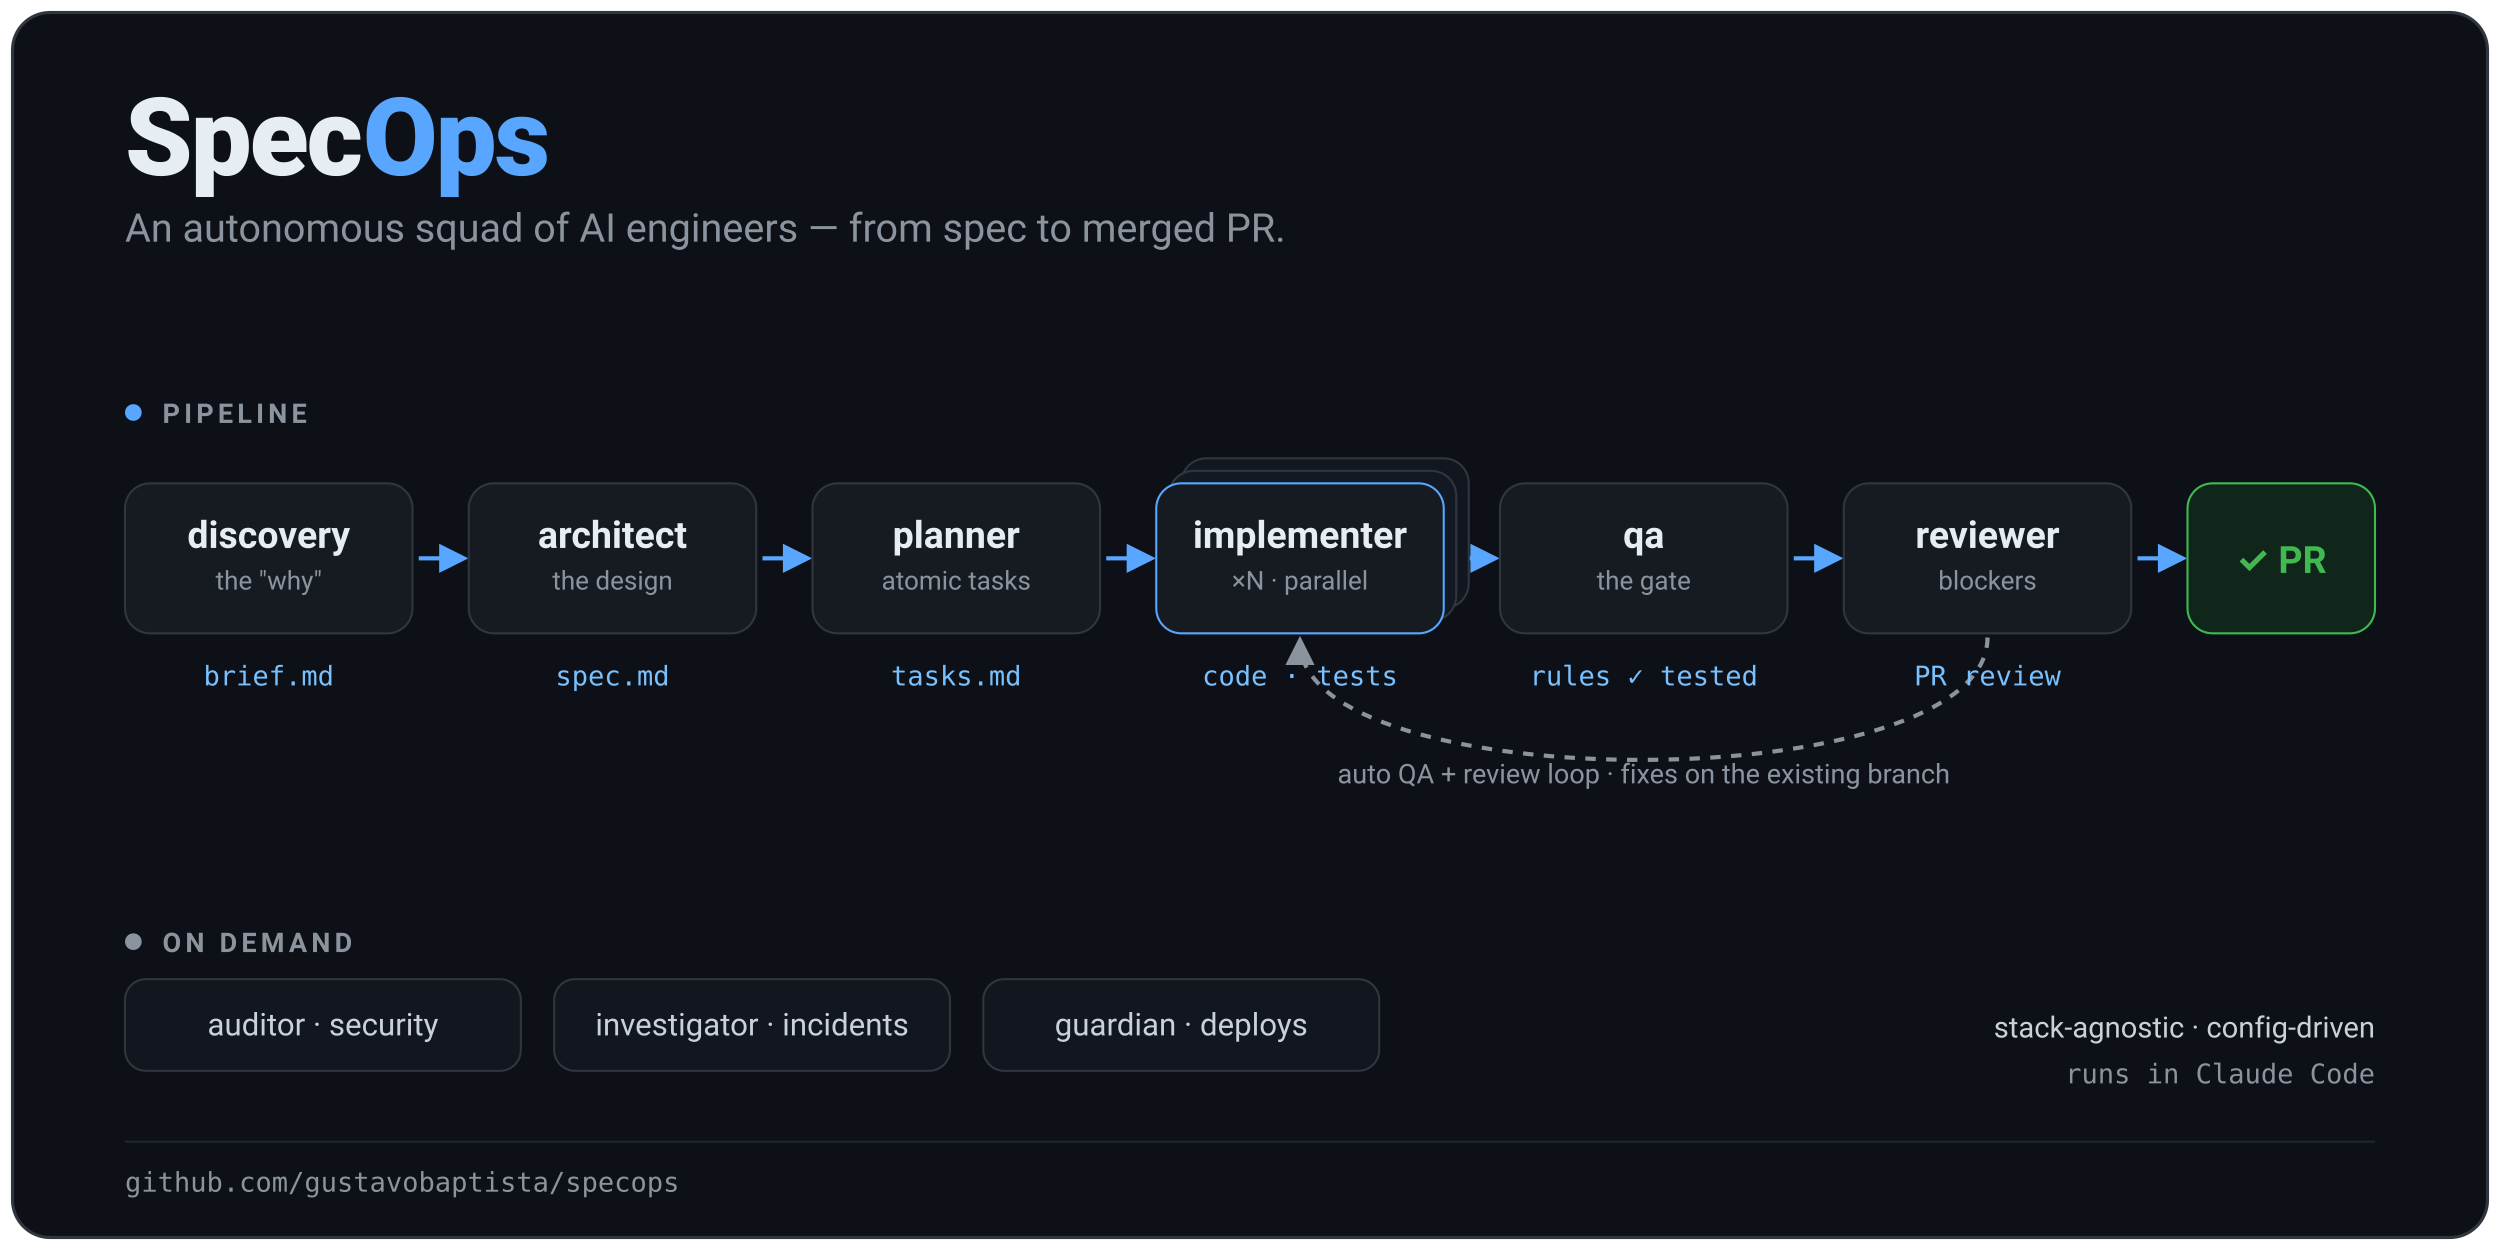
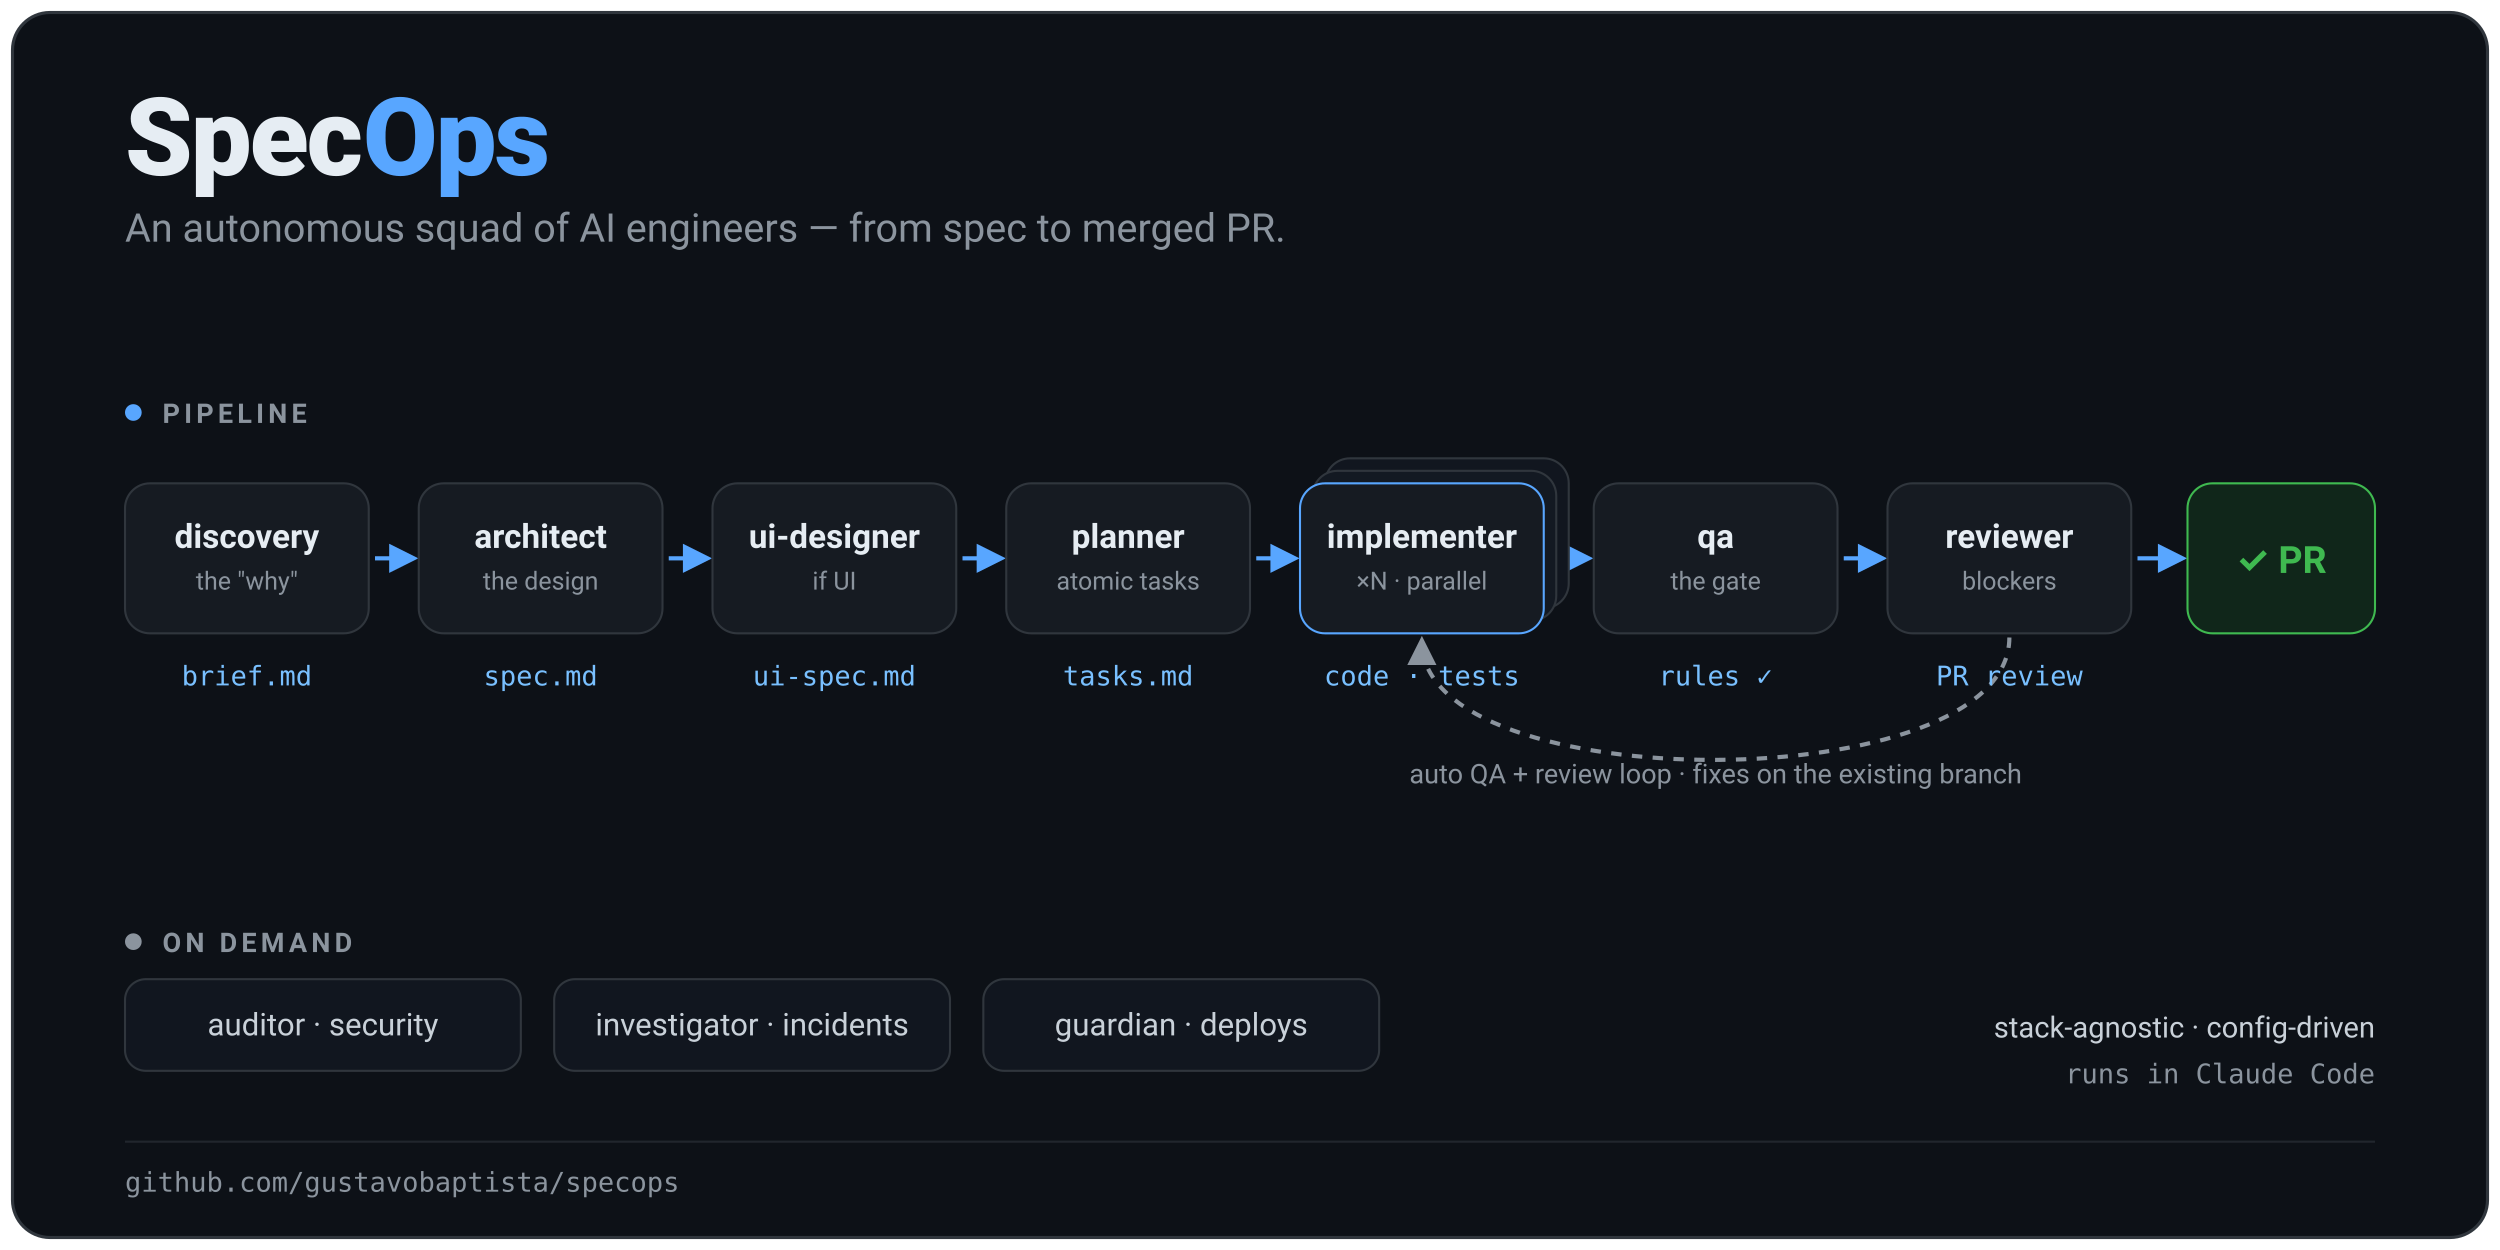
<svg xmlns="http://www.w3.org/2000/svg" viewBox="0 0 1200 600" font-family="ui-sans-serif, system-ui, -apple-system, Segoe UI, Roboto, sans-serif" role="img" aria-labelledby="t d">
  <defs>
    <marker id="arr" viewBox="0 0 10 10" refX="8" refY="5" markerWidth="7" markerHeight="7" orient="auto-start-reverse">
      <path d="M0 0 L10 5 L0 10 z" fill="#58A6FF" />
    </marker>
    <marker id="arrm" viewBox="0 0 10 10" refX="8" refY="5" markerWidth="7" markerHeight="7" orient="auto-start-reverse">
      <path d="M0 0 L10 5 L0 10 z" fill="#8B949E" />
    </marker>
  </defs>
  <rect x="6" y="6" width="1188" height="588" rx="18" fill="#0D1117" stroke="#30363D" stroke-width="1.5" />
  <text x="60" y="84" font-size="52" font-weight="800" letter-spacing="-1" fill="#E6EDF3">Spec<tspan fill="#58A6FF">Ops</tspan>
  </text>
  <text x="60" y="116" font-size="19" fill="#8B949E">An autonomous squad of AI engineers — from spec to merged PR.</text>
  <circle cx="64" cy="198" r="4" fill="#58A6FF" />
  <text x="78" y="203" font-size="13" font-weight="700" letter-spacing="2" fill="#8B949E">PIPELINE</text>
  <g stroke="#58A6FF" stroke-width="2">
-     <line x1="201" y1="268" x2="222" y2="268" marker-end="url(#arr)" />
-     <line x1="366" y1="268" x2="387" y2="268" marker-end="url(#arr)" />
-     <line x1="531" y1="268" x2="552" y2="268" marker-end="url(#arr)" />
-     <line x1="696" y1="268" x2="717" y2="268" marker-end="url(#arr)" />
-     <line x1="861" y1="268" x2="882" y2="268" marker-end="url(#arr)" />
+     <line x1="180" y1="268" x2="198" y2="268" marker-end="url(#arr)" />
+     <line x1="321" y1="268" x2="339" y2="268" marker-end="url(#arr)" />
+     <line x1="462" y1="268" x2="480" y2="268" marker-end="url(#arr)" />
+     <line x1="603" y1="268" x2="621" y2="268" marker-end="url(#arr)" />
+     <line x1="744" y1="268" x2="762" y2="268" marker-end="url(#arr)" />
+     <line x1="885" y1="268" x2="903" y2="268" marker-end="url(#arr)" />
    <line x1="1026" y1="268" x2="1047" y2="268" marker-end="url(#arr)" />
  </g>
-   <path d="M954 306 C 954 384, 624 384, 624 308" fill="none" stroke="#8B949E" stroke-width="2" stroke-dasharray="5 5" marker-end="url(#arrm)" />
-   <text x="789" y="376" font-size="13" fill="#8B949E" text-anchor="middle">auto QA + review loop · fixes on the existing branch</text>
-   <rect x="567" y="220" width="138" height="72" rx="12" fill="#11161F" stroke="#30363D" />
-   <rect x="561" y="226" width="138" height="72" rx="12" fill="#131922" stroke="#30363D" />
+   <path d="M964.5 306 C 964.5 384, 682.5 384, 682.5 308" fill="none" stroke="#8B949E" stroke-width="2" stroke-dasharray="5 5" marker-end="url(#arrm)" />
+   <text x="823.5" y="376" font-size="13" fill="#8B949E" text-anchor="middle">auto QA + review loop · fixes on the existing branch</text>
+   <rect x="636" y="220" width="117" height="72" rx="12" fill="#11161F" stroke="#30363D" />
+   <rect x="630" y="226" width="117" height="72" rx="12" fill="#131922" stroke="#30363D" />
  <g>
-     <rect x="60" y="232" width="138" height="72" rx="12" fill="#161B22" stroke="#30363D" />
-     <text x="129" y="263" font-size="18" font-weight="600" fill="#E6EDF3" text-anchor="middle">discovery</text>
-     <text x="129" y="283" font-size="12.5" fill="#8B949E" text-anchor="middle">the "why"</text>
-     <text x="129" y="329" font-size="13" font-family="ui-monospace, SFMono-Regular, Menlo, monospace" fill="#79C0FF" text-anchor="middle">brief.md</text>
-     <rect x="225" y="232" width="138" height="72" rx="12" fill="#161B22" stroke="#30363D" />
-     <text x="294" y="263" font-size="18" font-weight="600" fill="#E6EDF3" text-anchor="middle">architect</text>
-     <text x="294" y="283" font-size="12.5" fill="#8B949E" text-anchor="middle">the design</text>
-     <text x="294" y="329" font-size="13" font-family="ui-monospace, SFMono-Regular, Menlo, monospace" fill="#79C0FF" text-anchor="middle">spec.md</text>
-     <rect x="390" y="232" width="138" height="72" rx="12" fill="#161B22" stroke="#30363D" />
-     <text x="459" y="263" font-size="18" font-weight="600" fill="#E6EDF3" text-anchor="middle">planner</text>
-     <text x="459" y="283" font-size="12.5" fill="#8B949E" text-anchor="middle">atomic tasks</text>
-     <text x="459" y="329" font-size="13" font-family="ui-monospace, SFMono-Regular, Menlo, monospace" fill="#79C0FF" text-anchor="middle">tasks.md</text>
-     <rect x="555" y="232" width="138" height="72" rx="12" fill="#161B22" stroke="#58A6FF" />
-     <text x="624" y="263" font-size="18" font-weight="600" fill="#E6EDF3" text-anchor="middle">implementer</text>
-     <text x="624" y="283" font-size="12.5" fill="#8B949E" text-anchor="middle">×N · parallel</text>
-     <text x="624" y="329" font-size="13" font-family="ui-monospace, SFMono-Regular, Menlo, monospace" fill="#79C0FF" text-anchor="middle">code · tests</text>
-     <rect x="720" y="232" width="138" height="72" rx="12" fill="#161B22" stroke="#30363D" />
-     <text x="789" y="263" font-size="18" font-weight="600" fill="#E6EDF3" text-anchor="middle">qa</text>
-     <text x="789" y="283" font-size="12.5" fill="#8B949E" text-anchor="middle">the gate</text>
-     <text x="789" y="329" font-size="13" font-family="ui-monospace, SFMono-Regular, Menlo, monospace" fill="#79C0FF" text-anchor="middle">rules ✓ tested</text>
-     <rect x="885" y="232" width="138" height="72" rx="12" fill="#161B22" stroke="#30363D" />
-     <text x="954" y="263" font-size="18" font-weight="600" fill="#E6EDF3" text-anchor="middle">reviewer</text>
-     <text x="954" y="283" font-size="12.5" fill="#8B949E" text-anchor="middle">blockers</text>
-     <text x="954" y="329" font-size="13" font-family="ui-monospace, SFMono-Regular, Menlo, monospace" fill="#79C0FF" text-anchor="middle">PR review</text>
+     <rect x="60" y="232" width="117" height="72" rx="12" fill="#161B22" stroke="#30363D" />
+     <text x="118.5" y="263" font-size="16" font-weight="600" fill="#E6EDF3" text-anchor="middle">discovery</text>
+     <text x="118.5" y="283" font-size="12" fill="#8B949E" text-anchor="middle">the "why"</text>
+     <text x="118.5" y="329" font-size="13" font-family="ui-monospace, SFMono-Regular, Menlo, monospace" fill="#79C0FF" text-anchor="middle">brief.md</text>
+     <rect x="201" y="232" width="117" height="72" rx="12" fill="#161B22" stroke="#30363D" />
+     <text x="259.5" y="263" font-size="16" font-weight="600" fill="#E6EDF3" text-anchor="middle">architect</text>
+     <text x="259.5" y="283" font-size="12" fill="#8B949E" text-anchor="middle">the design</text>
+     <text x="259.5" y="329" font-size="13" font-family="ui-monospace, SFMono-Regular, Menlo, monospace" fill="#79C0FF" text-anchor="middle">spec.md</text>
+     <rect x="342" y="232" width="117" height="72" rx="12" fill="#161B22" stroke="#30363D" />
+     <text x="400.5" y="263" font-size="16" font-weight="600" fill="#E6EDF3" text-anchor="middle">ui-designer</text>
+     <text x="400.5" y="283" font-size="12" fill="#8B949E" text-anchor="middle">if UI</text>
+     <text x="400.5" y="329" font-size="13" font-family="ui-monospace, SFMono-Regular, Menlo, monospace" fill="#79C0FF" text-anchor="middle">ui-spec.md</text>
+     <rect x="483" y="232" width="117" height="72" rx="12" fill="#161B22" stroke="#30363D" />
+     <text x="541.5" y="263" font-size="16" font-weight="600" fill="#E6EDF3" text-anchor="middle">planner</text>
+     <text x="541.5" y="283" font-size="12" fill="#8B949E" text-anchor="middle">atomic tasks</text>
+     <text x="541.5" y="329" font-size="13" font-family="ui-monospace, SFMono-Regular, Menlo, monospace" fill="#79C0FF" text-anchor="middle">tasks.md</text>
+     <rect x="624" y="232" width="117" height="72" rx="12" fill="#161B22" stroke="#58A6FF" />
+     <text x="682.5" y="263" font-size="16" font-weight="600" fill="#E6EDF3" text-anchor="middle">implementer</text>
+     <text x="682.5" y="283" font-size="12" fill="#8B949E" text-anchor="middle">×N · parallel</text>
+     <text x="682.5" y="329" font-size="13" font-family="ui-monospace, SFMono-Regular, Menlo, monospace" fill="#79C0FF" text-anchor="middle">code · tests</text>
+     <rect x="765" y="232" width="117" height="72" rx="12" fill="#161B22" stroke="#30363D" />
+     <text x="823.5" y="263" font-size="16" font-weight="600" fill="#E6EDF3" text-anchor="middle">qa</text>
+     <text x="823.5" y="283" font-size="12" fill="#8B949E" text-anchor="middle">the gate</text>
+     <text x="823.5" y="329" font-size="13" font-family="ui-monospace, SFMono-Regular, Menlo, monospace" fill="#79C0FF" text-anchor="middle">rules ✓</text>
+     <rect x="906" y="232" width="117" height="72" rx="12" fill="#161B22" stroke="#30363D" />
+     <text x="964.5" y="263" font-size="16" font-weight="600" fill="#E6EDF3" text-anchor="middle">reviewer</text>
+     <text x="964.5" y="283" font-size="12" fill="#8B949E" text-anchor="middle">blockers</text>
+     <text x="964.5" y="329" font-size="13" font-family="ui-monospace, SFMono-Regular, Menlo, monospace" fill="#79C0FF" text-anchor="middle">PR review</text>
    <rect x="1050" y="232" width="90" height="72" rx="12" fill="#10261A" stroke="#3FB950" />
    <text x="1095" y="275" font-size="18" font-weight="700" fill="#3FB950" text-anchor="middle">✓ PR</text>
  </g>
  <circle cx="64" cy="452" r="4" fill="#8B949E" />
  <text x="78" y="457" font-size="13" font-weight="700" letter-spacing="2" fill="#8B949E">ON DEMAND</text>
  <g>
    <rect x="60" y="470" width="190" height="44" rx="10" fill="#11161F" stroke="#30363D" />
    <text x="155" y="497" font-size="15" fill="#C9D1D9" text-anchor="middle">auditor · security</text>
    <rect x="266" y="470" width="190" height="44" rx="10" fill="#11161F" stroke="#30363D" />
    <text x="361" y="497" font-size="15" fill="#C9D1D9" text-anchor="middle">investigator · incidents</text>
    <rect x="472" y="470" width="190" height="44" rx="10" fill="#11161F" stroke="#30363D" />
    <text x="567" y="497" font-size="15" fill="#C9D1D9" text-anchor="middle">guardian · deploys</text>
  </g>
  <text x="1140" y="498" font-size="14" fill="#C9D1D9" text-anchor="end">stack-agnostic · config-driven</text>
  <text x="1140" y="520" font-size="13" font-family="ui-monospace, SFMono-Regular, Menlo, monospace" fill="#8B949E" text-anchor="end">runs in Claude Code</text>
  <line x1="60" y1="548" x2="1140" y2="548" stroke="#21262D" />
  <text x="60" y="572" font-size="13" font-family="ui-monospace, SFMono-Regular, Menlo, monospace" fill="#8B949E">github.com/gustavobaptista/specops</text>
</svg>
